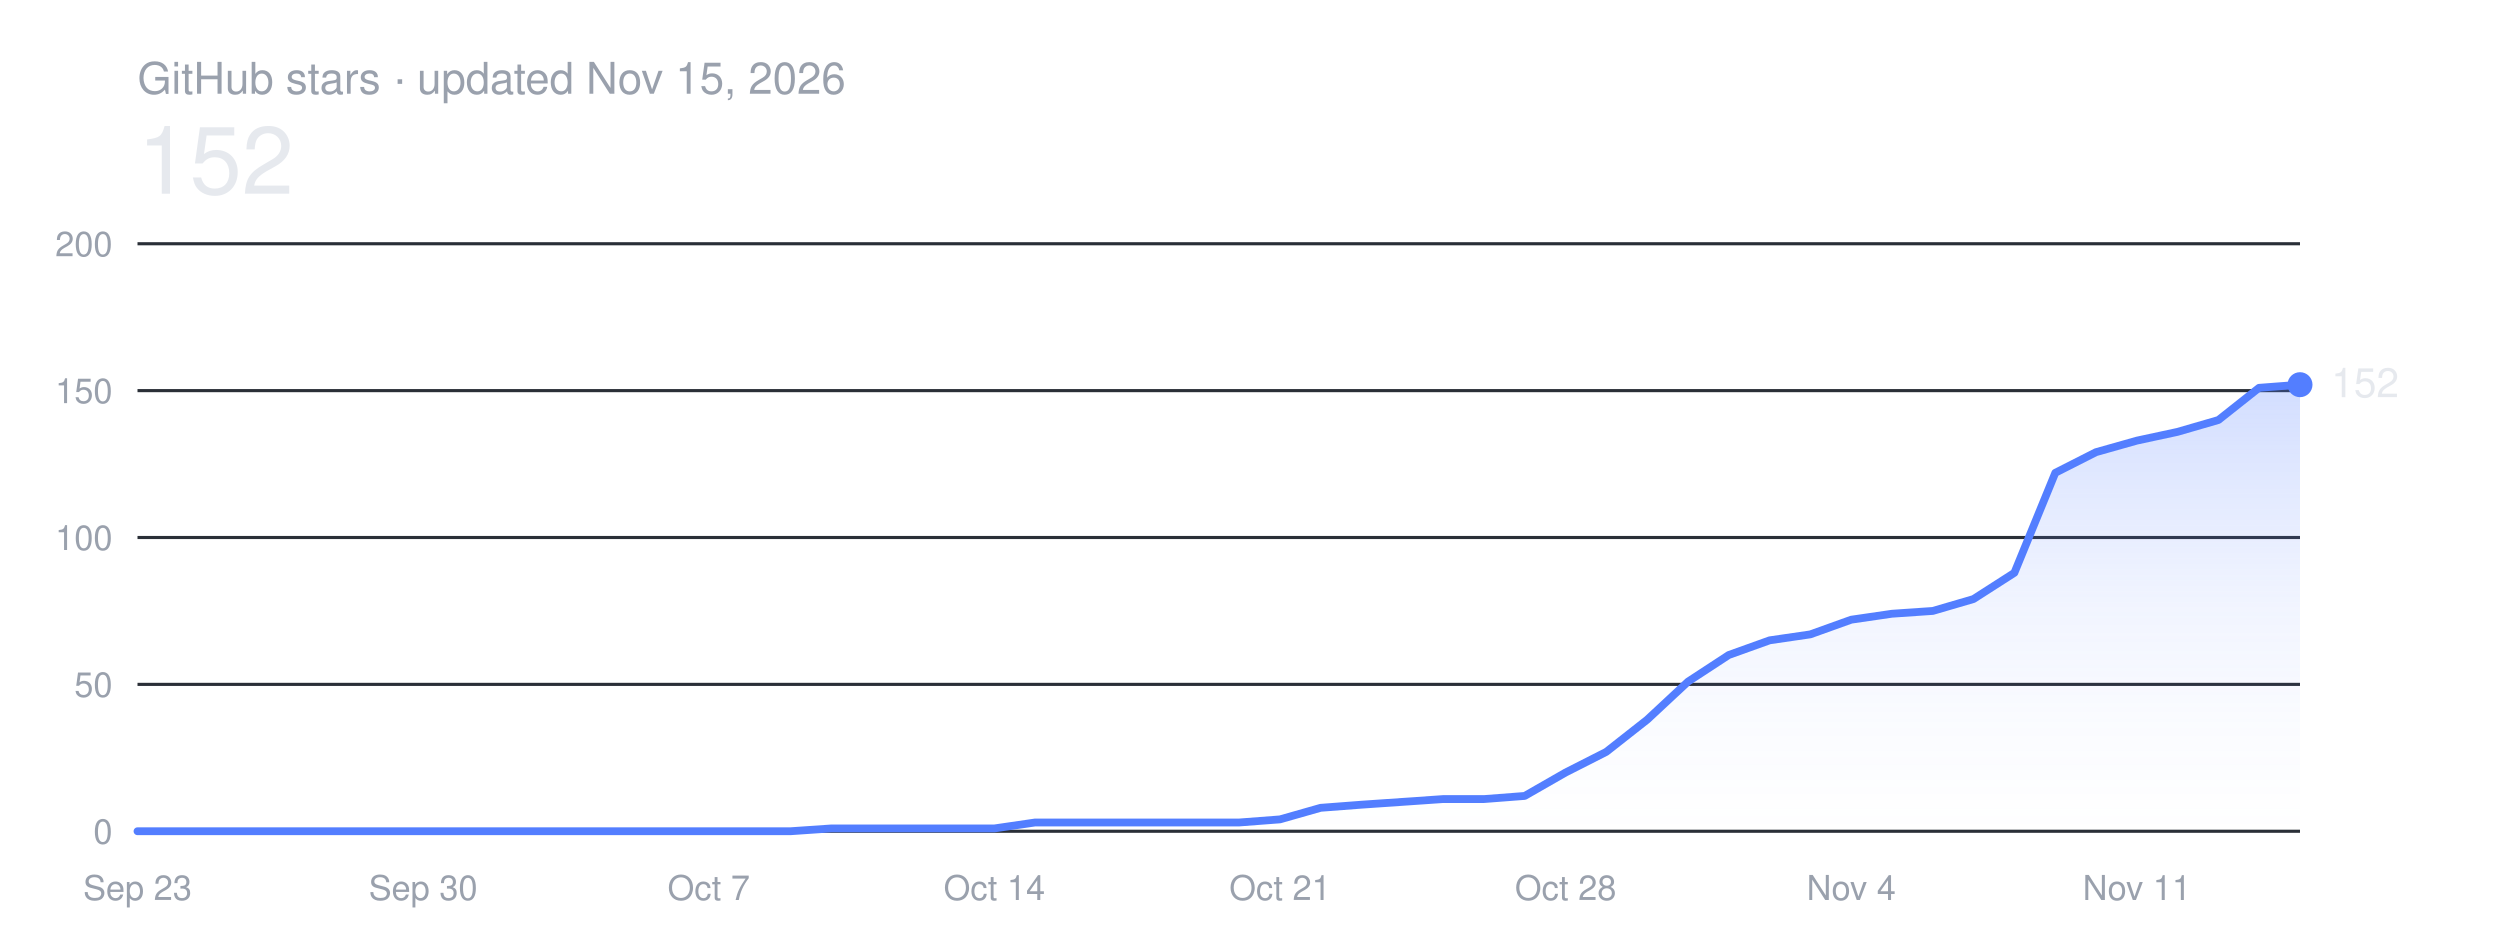
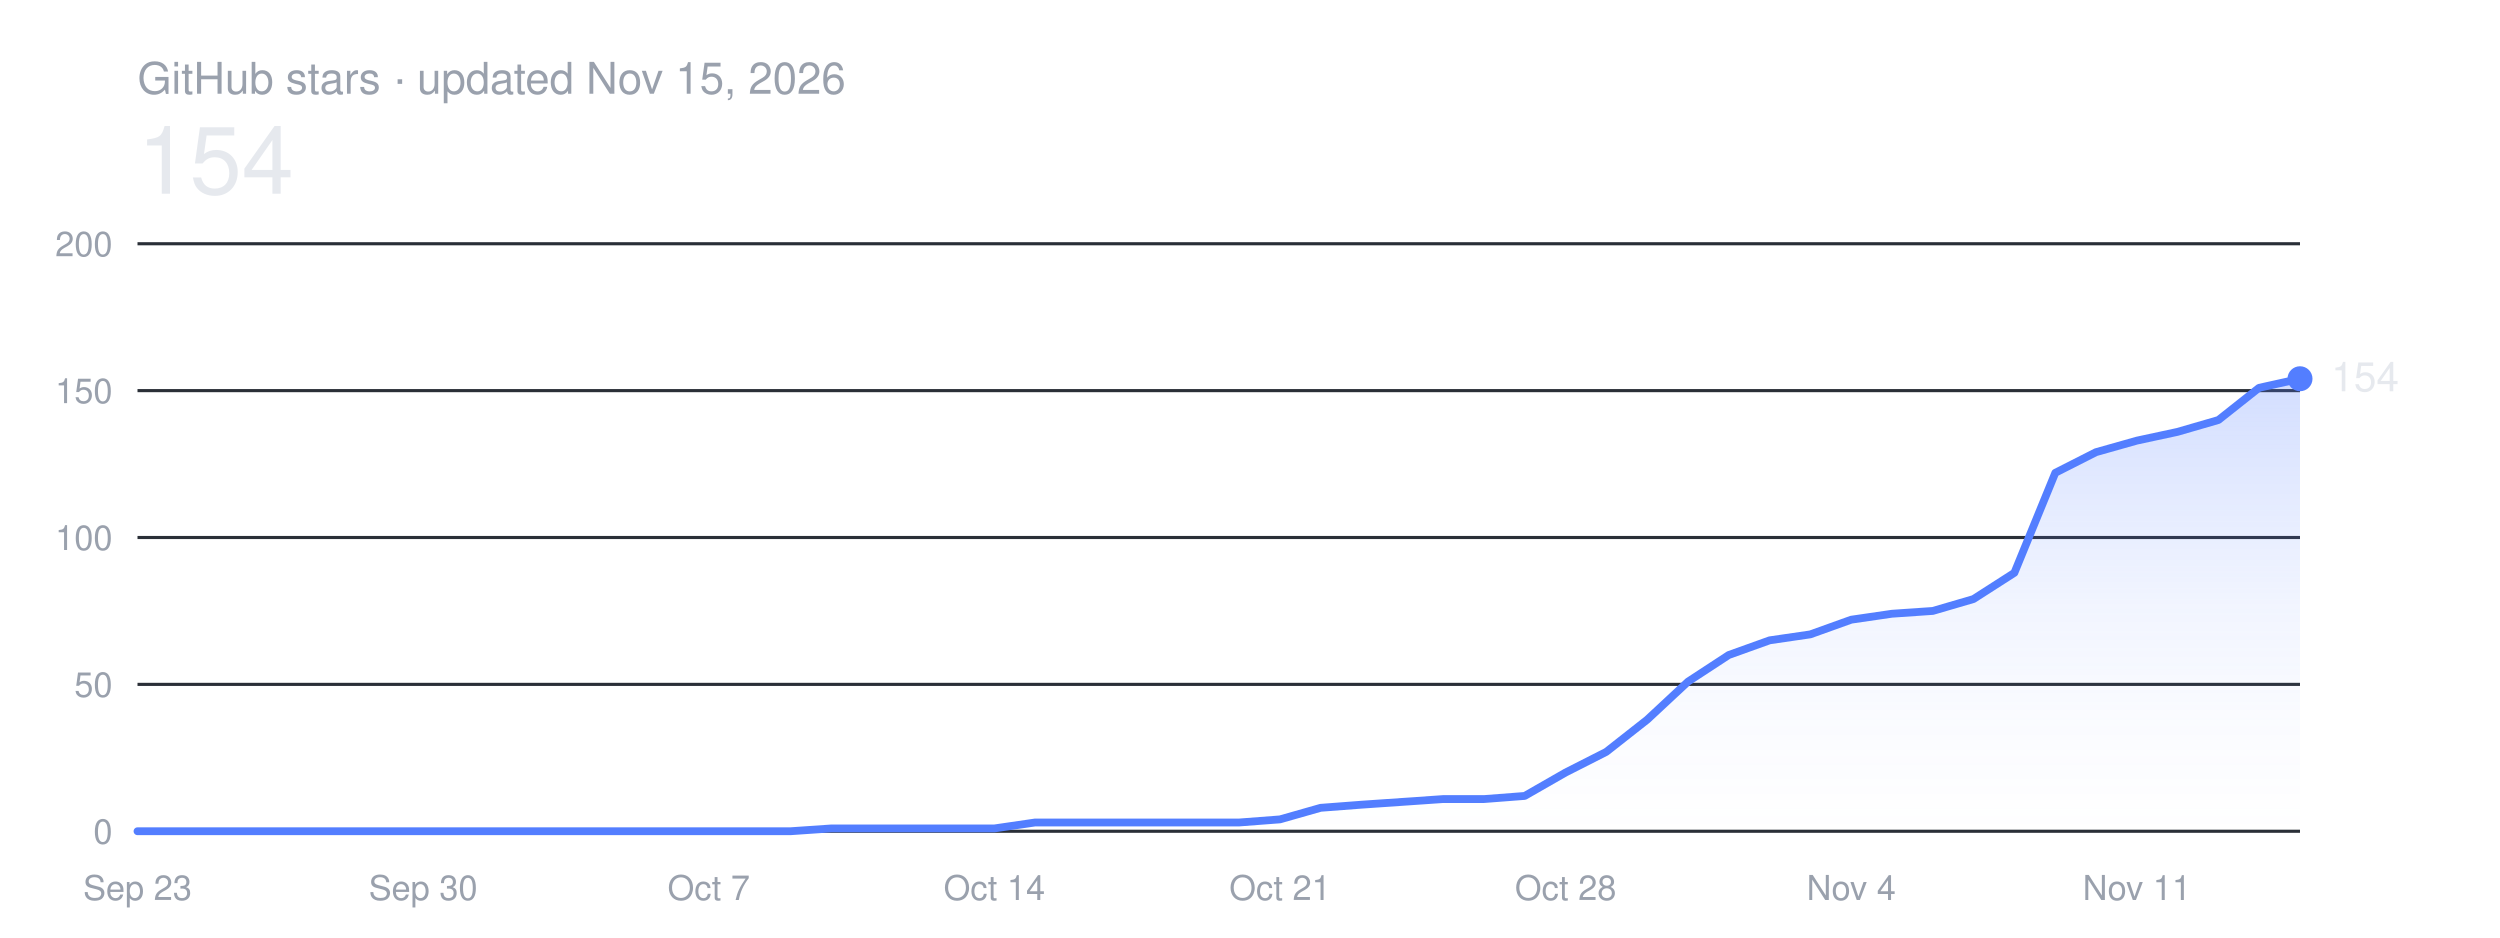
<svg xmlns="http://www.w3.org/2000/svg" width="800" height="300" viewBox="0 0 800 300" font-family="-apple-system, BlinkMacSystemFont, 'Segoe UI', Helvetica, Arial, sans-serif">
  <defs>
    <linearGradient id="a" x1="0" x2="0" y1="0" y2="1">
      <stop offset="0" stop-color="#537eff" stop-opacity="0.26" />
      <stop offset="0.25" stop-color="#537eff" stop-opacity="0.16" />
      <stop offset="0.5" stop-color="#537eff" stop-opacity="0.08" />
      <stop offset="0.75" stop-color="#537eff" stop-opacity="0.03" />
      <stop offset="1" stop-color="#537eff" stop-opacity="0" />
    </linearGradient>
  </defs>
  <text x="44" y="30" font-size="14" fill="#9aa1ad">GitHub stars · updated Nov 15, 2026</text>
-   <text x="44" y="62" font-size="30" font-weight="300" fill="#e6e9ee">152</text>
+   <text x="44" y="62" font-size="30" font-weight="300" fill="#e6e9ee">154</text>
  <line x1="44" x2="736" y1="266.0" y2="266.0" stroke="#2a2f37" stroke-width="1" />
  <text x="36" y="270.0" font-size="11" fill="#9aa1ad" text-anchor="end">0</text>
  <line x1="44" x2="736" y1="219.0" y2="219.0" stroke="#2a2f37" stroke-width="1" />
  <text x="36" y="223.0" font-size="11" fill="#9aa1ad" text-anchor="end">50</text>
  <line x1="44" x2="736" y1="172.0" y2="172.0" stroke="#2a2f37" stroke-width="1" />
  <text x="36" y="176.0" font-size="11" fill="#9aa1ad" text-anchor="end">100</text>
  <line x1="44" x2="736" y1="125.0" y2="125.0" stroke="#2a2f37" stroke-width="1" />
  <text x="36" y="129.0" font-size="11" fill="#9aa1ad" text-anchor="end">150</text>
  <line x1="44" x2="736" y1="78.0" y2="78.0" stroke="#2a2f37" stroke-width="1" />
  <text x="36" y="82.0" font-size="11" fill="#9aa1ad" text-anchor="end">200</text>
  <text x="44.0" y="288" font-size="11" fill="#9aa1ad" text-anchor="middle">Sep 23</text>
  <text x="135.4" y="288" font-size="11" fill="#9aa1ad" text-anchor="middle">Sep 30</text>
  <text x="226.8" y="288" font-size="11" fill="#9aa1ad" text-anchor="middle">Oct 7</text>
  <text x="318.2" y="288" font-size="11" fill="#9aa1ad" text-anchor="middle">Oct 14</text>
  <text x="409.6" y="288" font-size="11" fill="#9aa1ad" text-anchor="middle">Oct 21</text>
  <text x="501.0" y="288" font-size="11" fill="#9aa1ad" text-anchor="middle">Oct 28</text>
  <text x="592.4" y="288" font-size="11" fill="#9aa1ad" text-anchor="middle">Nov 4</text>
  <text x="683.8" y="288" font-size="11" fill="#9aa1ad" text-anchor="middle">Nov 11</text>
-   <polygon points="44,266.0 44.0,266.0 57.1,266.0 70.1,266.0 83.2,266.0 96.2,266.0 109.3,266.0 122.3,266.0 135.4,266.0 148.5,266.0 161.5,266.0 174.6,266.0 187.6,266.0 200.7,266.0 213.7,266.0 226.8,266.0 239.8,266.0 252.9,266.0 266.0,265.1 279.0,265.1 292.1,265.1 305.1,265.1 318.2,265.1 331.2,263.2 344.3,263.2 357.4,263.2 370.4,263.2 383.5,263.2 396.5,263.2 409.6,262.2 422.6,258.5 435.7,257.5 448.8,256.6 461.8,255.7 474.9,255.7 487.9,254.7 501.0,247.2 514.0,240.6 527.1,230.3 540.2,218.1 553.2,209.6 566.3,204.9 579.3,203.0 592.4,198.3 605.4,196.4 618.5,195.5 631.5,191.7 644.6,183.3 657.7,151.3 670.7,144.7 683.8,141.0 696.8,138.2 709.9,134.4 722.9,124.1 736.0,123.1 736.0,266.0" fill="url(#a)" />
-   <polyline points="44.0,266.0 57.1,266.0 70.1,266.0 83.2,266.0 96.2,266.0 109.3,266.0 122.3,266.0 135.4,266.0 148.5,266.0 161.5,266.0 174.6,266.0 187.6,266.0 200.7,266.0 213.7,266.0 226.8,266.0 239.8,266.0 252.9,266.0 266.0,265.1 279.0,265.1 292.1,265.1 305.1,265.1 318.2,265.1 331.2,263.2 344.3,263.2 357.4,263.2 370.4,263.2 383.5,263.2 396.5,263.2 409.6,262.2 422.6,258.5 435.7,257.5 448.8,256.6 461.8,255.7 474.9,255.7 487.9,254.7 501.0,247.2 514.0,240.6 527.1,230.3 540.2,218.1 553.2,209.6 566.3,204.9 579.3,203.0 592.4,198.3 605.4,196.4 618.5,195.5 631.5,191.7 644.6,183.3 657.7,151.3 670.7,144.7 683.8,141.0 696.8,138.2 709.9,134.4 722.9,124.1 736.0,123.1" fill="none" stroke="#537eff" stroke-width="2.5" stroke-linejoin="round" stroke-linecap="round" />
-   <circle cx="736.0" cy="123.1" r="4" fill="#537eff" />
-   <text x="746.0" y="127.1" font-size="13" fill="#e6e9ee">152</text>
+   <polygon points="44,266.0 44.0,266.0 57.1,266.0 70.1,266.0 83.2,266.0 96.2,266.0 109.3,266.0 122.3,266.0 135.4,266.0 148.5,266.0 161.5,266.0 174.6,266.0 187.6,266.0 200.7,266.0 213.7,266.0 226.8,266.0 239.8,266.0 252.9,266.0 266.0,265.1 279.0,265.1 292.1,265.1 305.1,265.1 318.2,265.1 331.2,263.2 344.3,263.2 357.4,263.2 370.4,263.2 383.5,263.2 396.5,263.2 409.6,262.2 422.6,258.5 435.7,257.5 448.8,256.6 461.8,255.7 474.9,255.7 487.9,254.7 501.0,247.2 514.0,240.6 527.1,230.3 540.2,218.1 553.2,209.6 566.3,204.9 579.3,203.0 592.4,198.3 605.4,196.4 618.5,195.5 631.5,191.7 644.6,183.3 657.7,151.3 670.7,144.7 683.8,141.0 696.8,138.2 709.9,134.4 722.9,124.1 736.0,121.2 736.0,266.0" fill="url(#a)" />
+   <polyline points="44.0,266.0 57.1,266.0 70.1,266.0 83.2,266.0 96.2,266.0 109.3,266.0 122.3,266.0 135.4,266.0 148.5,266.0 161.5,266.0 174.6,266.0 187.6,266.0 200.7,266.0 213.7,266.0 226.8,266.0 239.8,266.0 252.9,266.0 266.0,265.1 279.0,265.1 292.1,265.1 305.1,265.1 318.2,265.1 331.2,263.2 344.3,263.2 357.4,263.2 370.4,263.2 383.5,263.2 396.5,263.2 409.6,262.2 422.6,258.5 435.7,257.5 448.8,256.6 461.8,255.7 474.9,255.7 487.9,254.7 501.0,247.2 514.0,240.6 527.1,230.3 540.2,218.1 553.2,209.6 566.3,204.9 579.3,203.0 592.4,198.3 605.4,196.4 618.5,195.5 631.5,191.7 644.6,183.3 657.7,151.3 670.7,144.7 683.8,141.0 696.8,138.2 709.9,134.4 722.9,124.1 736.0,121.2" fill="none" stroke="#537eff" stroke-width="2.5" stroke-linejoin="round" stroke-linecap="round" />
+   <circle cx="736.0" cy="121.2" r="4" fill="#537eff" />
+   <text x="746.0" y="125.2" font-size="13" fill="#e6e9ee">154</text>
</svg>
